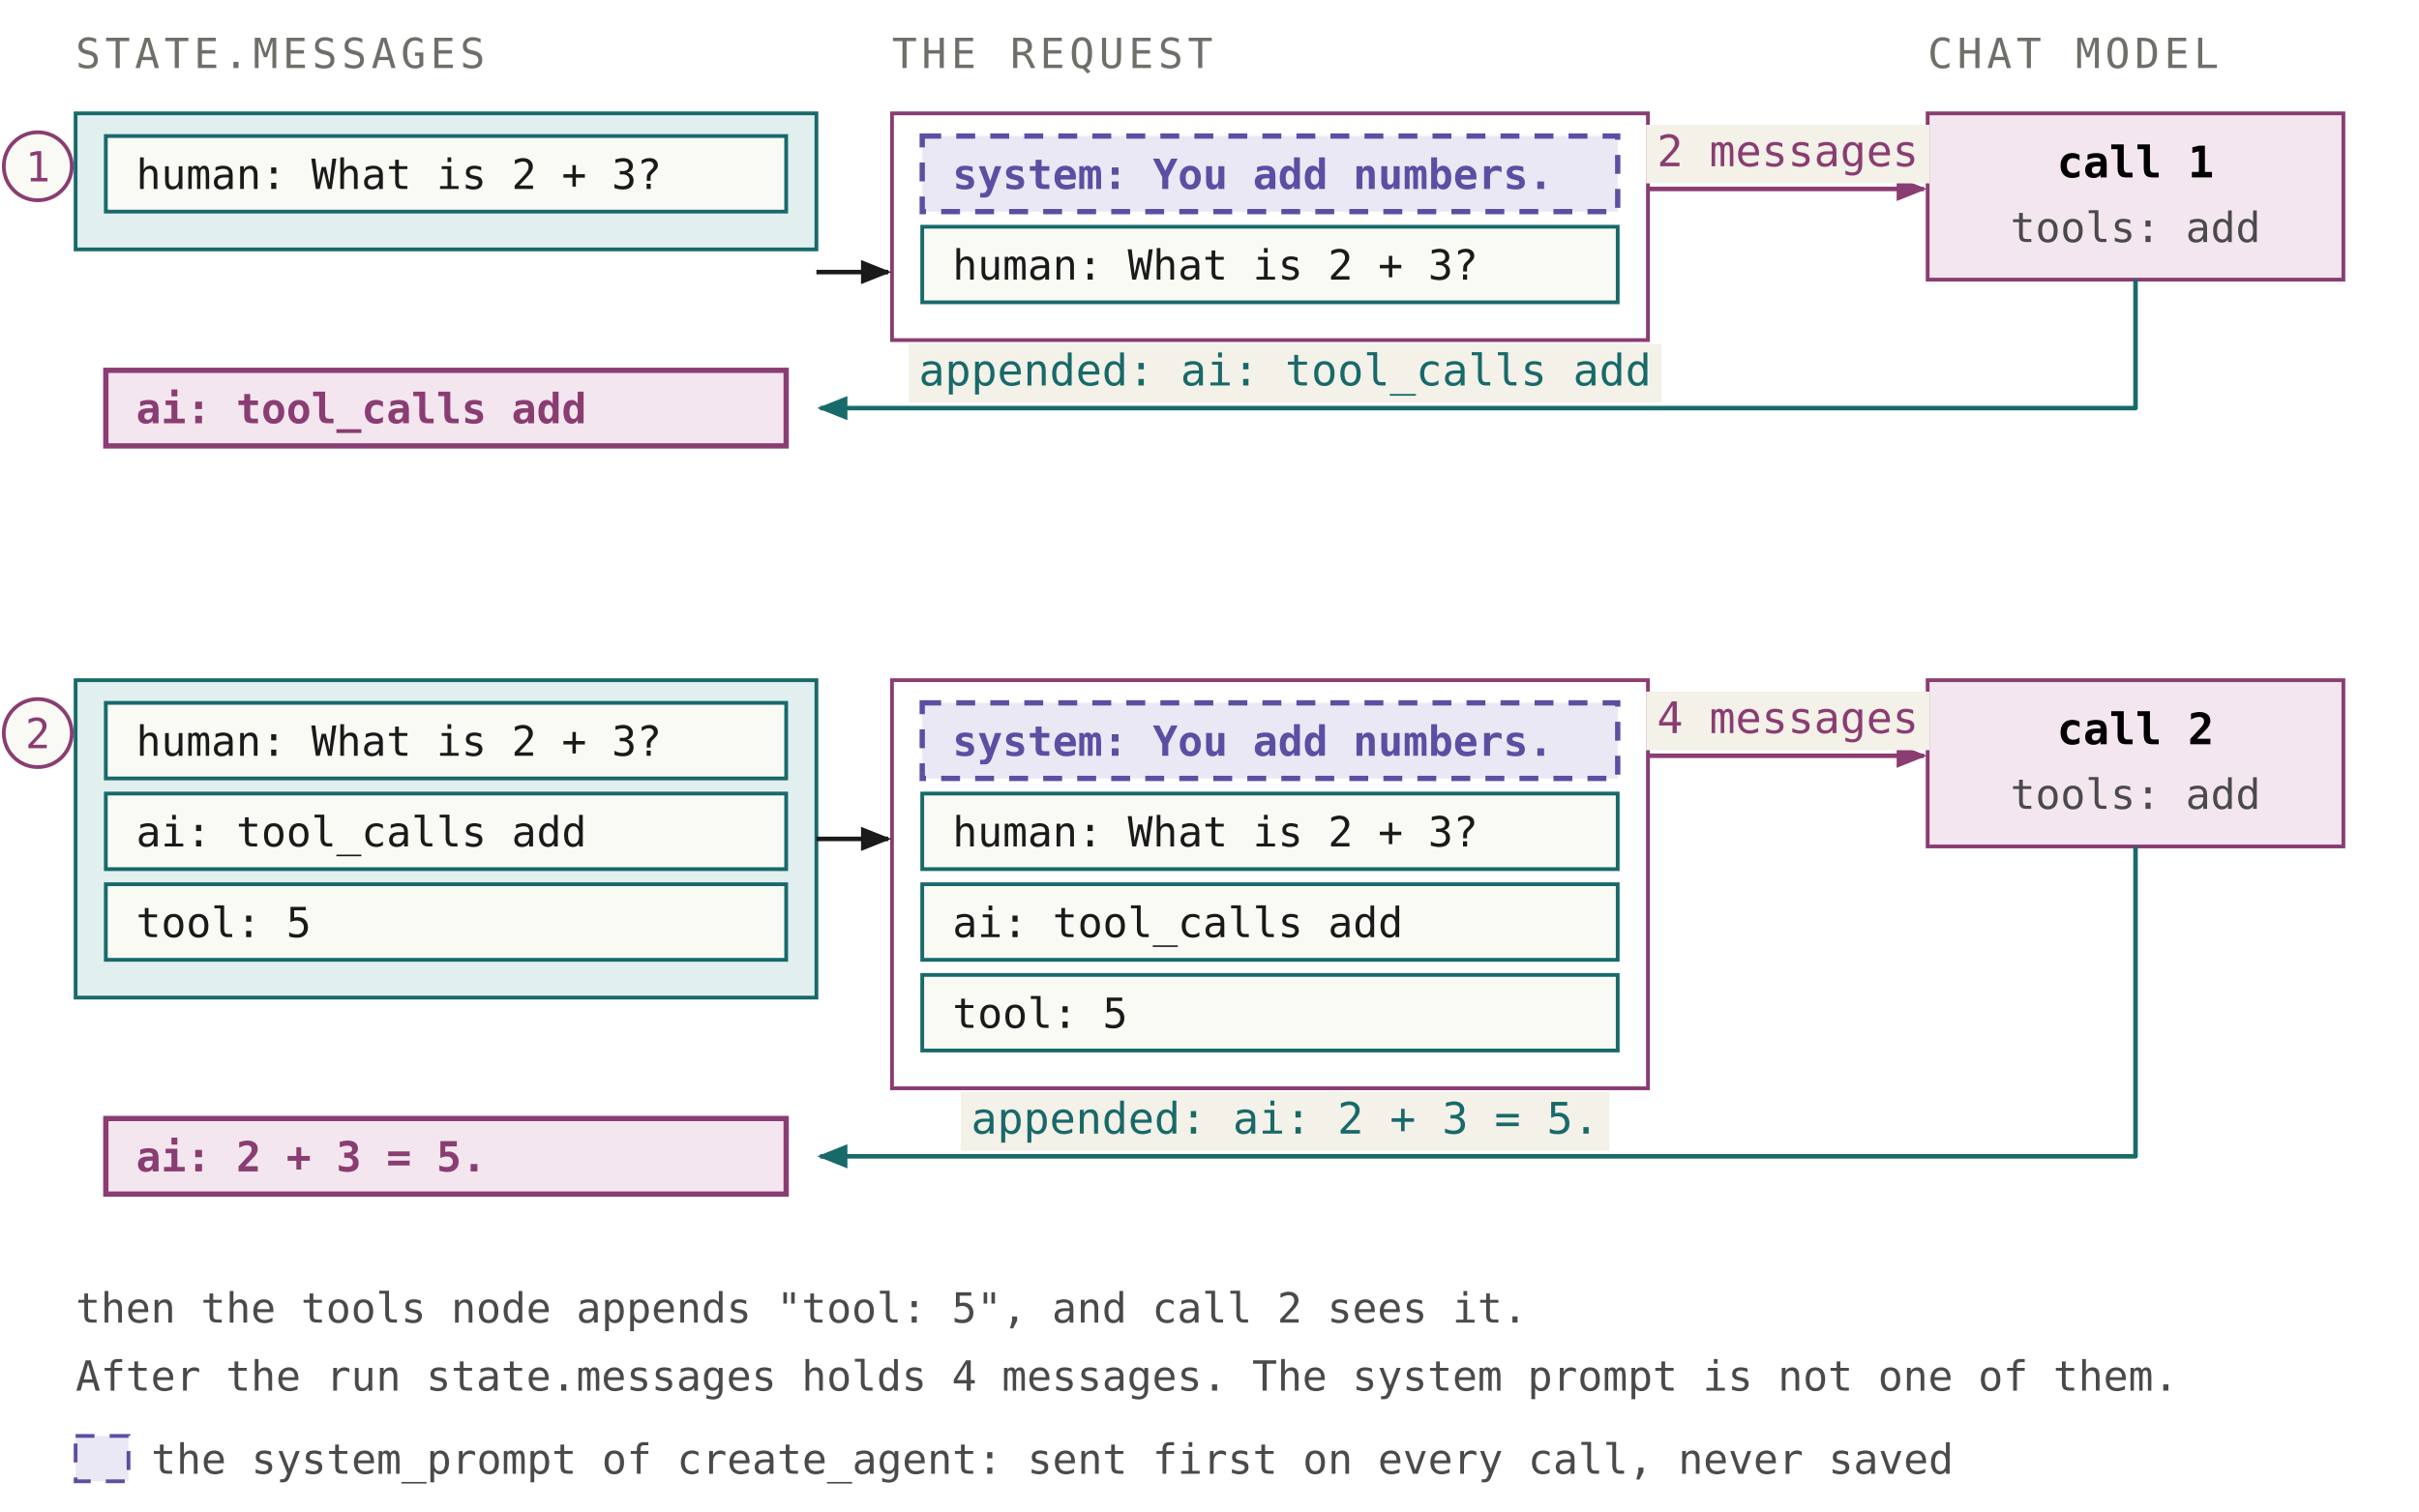
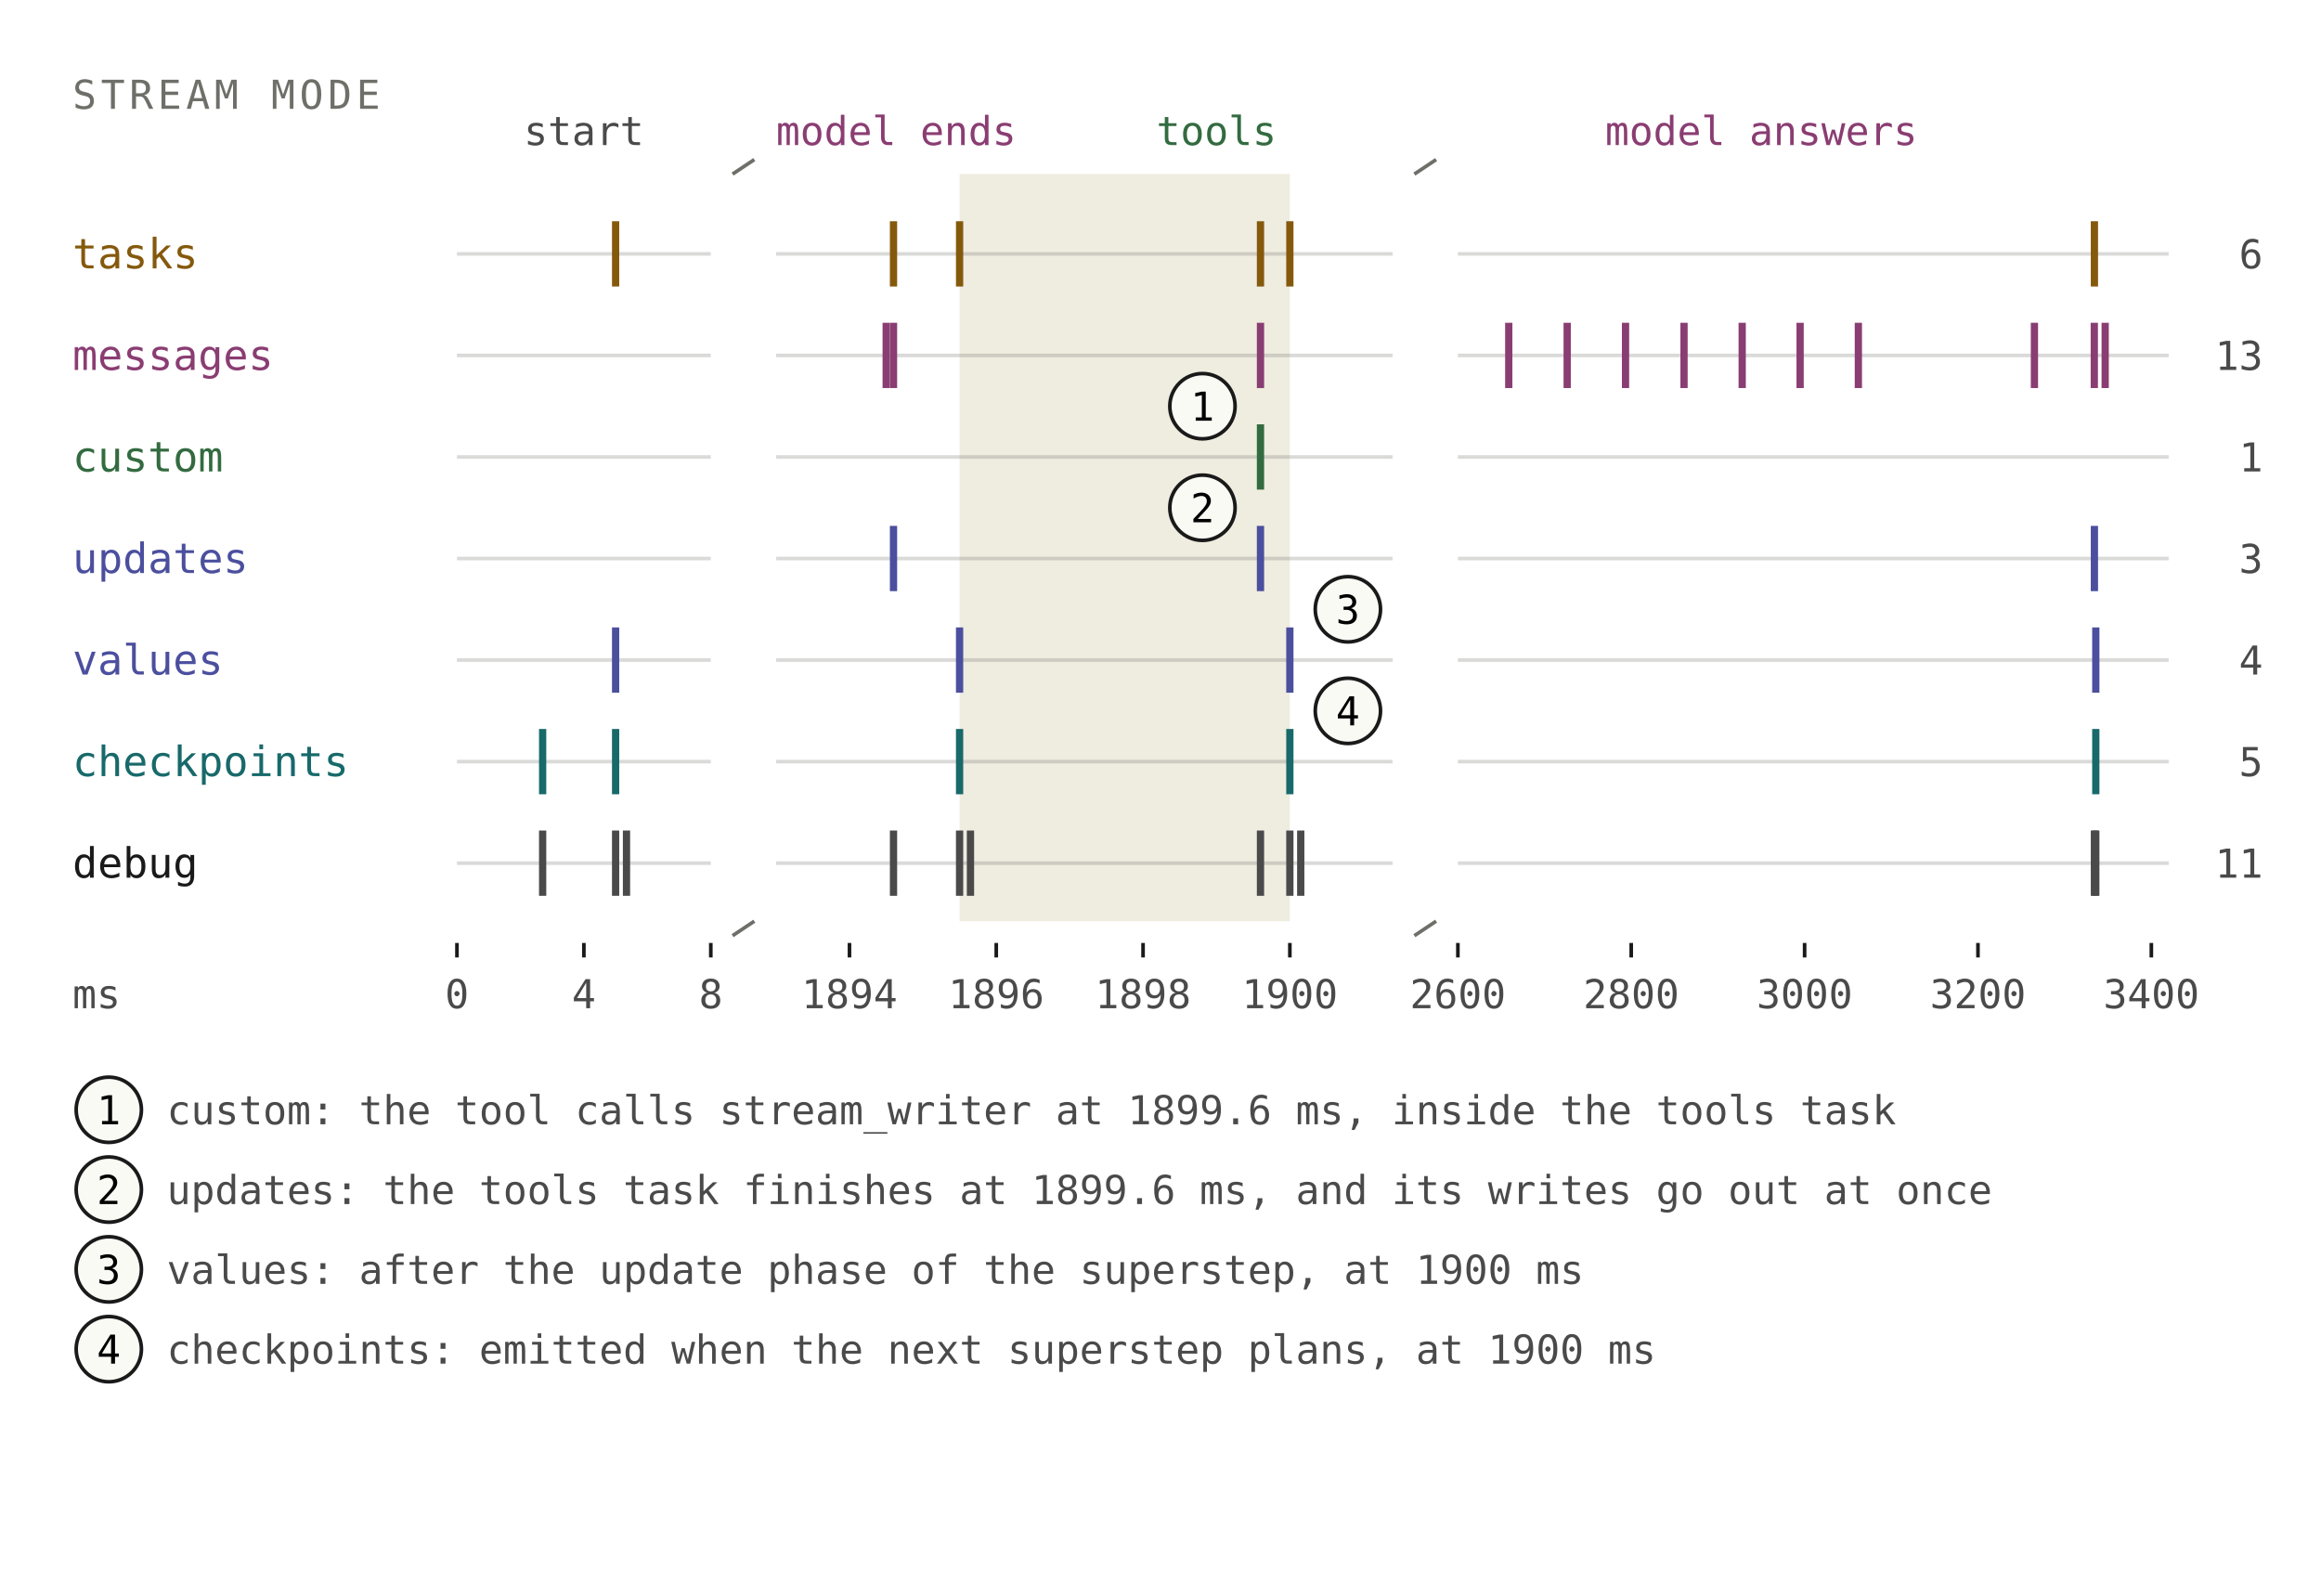
- <svg xmlns="http://www.w3.org/2000/svg" viewBox="0 0 640 400" role="img" aria-labelledby="fig-2-5-title fig-2-5-desc" font-family="JetBrains Mono, ui-monospace, monospace">
-   <defs>
-     <marker id="fig-2-5-head-ink" viewBox="0 0 10 10" refX="9" refY="5" markerWidth="8" markerHeight="8" markerUnits="userSpaceOnUse" orient="auto-start-reverse">
-       <path d="M0 1 L10 5 L0 9 z" fill="var(--m-ink, #1a1a1a)" />
-     </marker>
-     <marker id="fig-2-5-head-plum" viewBox="0 0 10 10" refX="9" refY="5" markerWidth="8" markerHeight="8" markerUnits="userSpaceOnUse" orient="auto-start-reverse">
-       <path d="M0 1 L10 5 L0 9 z" fill="var(--m-plum-ink, #8a3d72)" />
-     </marker>
-     <marker id="fig-2-5-head-teal" viewBox="0 0 10 10" refX="9" refY="5" markerWidth="8" markerHeight="8" markerUnits="userSpaceOnUse" orient="auto-start-reverse">
-       <path d="M0 1 L10 5 L0 9 z" fill="var(--m-teal-ink, #18696a)" />
-     </marker>
-   </defs>
-   <text x="20" y="18" font-size="11" letter-spacing="1.2" fill="var(--m-ink-mute, #6f6f6a)">STATE.MESSAGES</text>
-   <text x="236" y="18" font-size="11" letter-spacing="1.2" fill="var(--m-ink-mute, #6f6f6a)">THE REQUEST</text>
-   <text x="510" y="18" font-size="11" letter-spacing="1.2" fill="var(--m-ink-mute, #6f6f6a)">CHAT MODEL</text>
+ <svg xmlns="http://www.w3.org/2000/svg" viewBox="0 0 640 440" role="img" aria-labelledby="fig-2-5-title fig-2-5-desc" font-family="JetBrains Mono, ui-monospace, monospace">
+   <text x="20" y="30" font-size="11" letter-spacing="1.2" fill="var(--m-ink-mute, #6f6f6a)">STREAM MODE</text>
+   <rect x="264.6" y="48" width="91.07" height="206" fill="var(--m-code-bg, #efece0)" />
+   <line x1="202" y1="48" x2="208" y2="44" stroke="var(--m-ink-mute, #6f6f6a)" stroke-width="1" />
+   <line x1="202" y1="258" x2="208" y2="254" stroke="var(--m-ink-mute, #6f6f6a)" stroke-width="1" />
+   <line x1="390" y1="48" x2="396" y2="44" stroke="var(--m-ink-mute, #6f6f6a)" stroke-width="1" />
+   <line x1="390" y1="258" x2="396" y2="254" stroke="var(--m-ink-mute, #6f6f6a)" stroke-width="1" />
+   <text x="161" y="40" font-size="11" text-anchor="middle" fill="var(--m-ink-soft, #4a4a4a)">start</text>
+   <text x="214" y="40" font-size="11" fill="var(--m-plum-ink, #8a3d72)">model ends</text>
+   <text x="335.43" y="40" font-size="11" text-anchor="middle" fill="var(--m-green-ink, #336b40)">tools</text>
+   <text x="485.66" y="40" font-size="11" text-anchor="middle" fill="var(--m-plum-ink, #8a3d72)">model answers</text>
  <g data-beat="1">
    <animate attributeName="opacity" values="0;0;1" keyTimes="0;0;1" calcMode="spline" keySplines="0 0 1 1;0.23 1 0.32 1" dur="0.45s" begin="indefinite" fill="freeze" />
    <animateTransform attributeName="transform" type="translate" values="0 4;0 4;0 0" keyTimes="0;0;1" calcMode="spline" keySplines="0 0 1 1;0.23 1 0.32 1" dur="0.45s" begin="indefinite" fill="freeze" />
-     <circle cx="10" cy="44" r="9" fill="var(--m-paper, #fafaf5)" stroke="var(--m-plum-ink, #8a3d72)" stroke-width="1" />
-     <text x="10" y="48" font-size="11" text-anchor="middle" fill="var(--m-plum-ink, #8a3d72)">1</text>
-     <rect x="20" y="30" width="196" height="36" fill="var(--m-teal-fill, #e1efee)" stroke="var(--m-teal-ink, #18696a)" />
-     <rect x="28" y="36" width="180" height="20" fill="var(--m-paper, #fafaf5)" stroke="var(--m-teal-ink, #18696a)" stroke-width="1" />
-     <text x="36" y="50" font-size="11" fill="var(--m-ink, #1a1a1a)">human: What is 2 + 3?</text>
-     <rect x="236" y="30" width="200" height="60" fill="none" stroke="var(--m-plum-ink, #8a3d72)" />
-     <rect x="244" y="36" width="184" height="20" fill="var(--m-violet-fill, #ebe8f5)" stroke="var(--m-violet-ink, #5b4fa3)" stroke-width="1.4" stroke-dasharray="5 4" />
-     <text x="252" y="50" font-size="11" font-weight="700" fill="var(--m-violet-ink, #5b4fa3)">system: You add numbers.</text>
-     <rect x="244" y="60" width="184" height="20" fill="var(--m-paper, #fafaf5)" stroke="var(--m-teal-ink, #18696a)" stroke-width="1" />
-     <text x="252" y="74" font-size="11" fill="var(--m-ink, #1a1a1a)">human: What is 2 + 3?</text>
-     <line x1="216" y1="72" x2="235" y2="72" stroke="var(--m-ink, #1a1a1a)" stroke-width="1.2" marker-end="url(#fig-2-5-head-ink)" />
-     <circle class="m-packet" r="3.5" fill="var(--m-ink, #1a1a1a)" opacity="0">
-       <animateMotion path="M216 72 L235 72" keyPoints="0;0;1;1" keyTimes="0;0;0.688;1" calcMode="linear" dur="0.8s" begin="indefinite" fill="freeze" />
-       <animate attributeName="opacity" values="0;0;1;1;0" keyTimes="0;0;0.1;0.688;1" dur="0.8s" begin="indefinite" fill="freeze" />
-     </circle>
-     <rect x="510" y="30" width="110" height="44" fill="var(--m-plum-fill, #f4e6ef)" stroke="var(--m-plum-ink, #8a3d72)" />
-     <text x="565" y="46.95" font-size="11.5" text-anchor="middle" font-weight="700">call 1</text>
-     <text x="565" y="64.05" font-size="11" text-anchor="middle" class="m-serif" fill="var(--m-ink-soft, #4a4a4a)">tools: add</text>
-     <line x1="436" y1="50" x2="509" y2="50" stroke="var(--m-plum-ink, #8a3d72)" stroke-width="1.2" marker-end="url(#fig-2-5-head-plum)" />
-     <circle class="m-packet" r="3.5" fill="var(--m-plum-ink, #8a3d72)" opacity="0">
-       <animateMotion path="M436 50 L509 50" keyPoints="0;0;1;1" keyTimes="0;0;0.688;1" calcMode="linear" dur="0.8s" begin="indefinite" fill="freeze" />
-       <animate attributeName="opacity" values="0;0;1;1;0" keyTimes="0;0;0.1;0.688;1" dur="0.8s" begin="indefinite" fill="freeze" />
-     </circle>
-     <rect class="m-knock" x="435.5" y="33.03" width="75" height="15.5" fill="var(--m-panel, #f3f1e8)" />
-     <text x="473" y="44" font-size="11.5" text-anchor="middle" fill="var(--m-plum-ink, #8a3d72)">2 messages</text>
+     <text x="20" y="74" font-size="11.5" fill="var(--m-amber-ink, #85590c)">tasks</text>
+     <line x1="126" y1="70" x2="196" y2="70" stroke="var(--m-ink-mute, #6f6f6a)" stroke-width="1" stroke-opacity="0.25" />
+     <line x1="214" y1="70" x2="384" y2="70" stroke="var(--m-ink-mute, #6f6f6a)" stroke-width="1" stroke-opacity="0.25" />
+     <line x1="402" y1="70" x2="598" y2="70" stroke="var(--m-ink-mute, #6f6f6a)" stroke-width="1" stroke-opacity="0.25" />
+     <line x1="169.75" y1="61" x2="169.75" y2="79" stroke="var(--m-amber-ink, #85590c)" stroke-width="2" />
+     <line x1="246.38" y1="61" x2="246.38" y2="79" stroke="var(--m-amber-ink, #85590c)" stroke-width="2" />
+     <line x1="264.6" y1="61" x2="264.6" y2="79" stroke="var(--m-amber-ink, #85590c)" stroke-width="2" />
+     <line x1="347.57" y1="61" x2="347.57" y2="79" stroke="var(--m-amber-ink, #85590c)" stroke-width="2" />
+     <line x1="355.67" y1="61" x2="355.67" y2="79" stroke="var(--m-amber-ink, #85590c)" stroke-width="2" />
+     <line x1="577.52" y1="61" x2="577.52" y2="79" stroke="var(--m-amber-ink, #85590c)" stroke-width="2" />
+     <text x="624" y="74" font-size="11" text-anchor="end" fill="var(--m-ink-soft, #4a4a4a)">6</text>
  </g>
  <g data-beat="2">
    <animate attributeName="opacity" values="0;0;1" keyTimes="0;0.571;1" calcMode="spline" keySplines="0 0 1 1;0.23 1 0.32 1" dur="1.05s" begin="indefinite" fill="freeze" />
    <animateTransform attributeName="transform" type="translate" values="0 4;0 4;0 0" keyTimes="0;0.571;1" calcMode="spline" keySplines="0 0 1 1;0.23 1 0.32 1" dur="1.05s" begin="indefinite" fill="freeze" />
-     <path d="M565 74 V108 H217" fill="none" stroke="var(--m-teal-ink, #18696a)" stroke-width="1.2" stroke-linejoin="round" marker-end="url(#fig-2-5-head-teal)" />
-     <circle class="m-packet" r="3.5" fill="var(--m-teal-ink, #18696a)" opacity="0">
-       <animateMotion path="M565 74 V108 H217" keyPoints="0;0;1;1" keyTimes="0;0.429;0.821;1" calcMode="linear" dur="1.4s" begin="indefinite" fill="freeze" />
-       <animate attributeName="opacity" values="0;0;1;1;0" keyTimes="0;0.429;0.486;0.821;1" dur="1.4s" begin="indefinite" fill="freeze" />
-     </circle>
-     <rect class="m-knock" x="240.4" y="91.03" width="199.2" height="15.5" fill="var(--m-panel, #f3f1e8)" />
-     <text x="340" y="102" font-size="11.5" text-anchor="middle" fill="var(--m-teal-ink, #18696a)">appended: ai: tool_calls add</text>
-     <rect x="28" y="98" width="180" height="20" fill="var(--m-plum-fill, #f4e6ef)" stroke="var(--m-plum-ink, #8a3d72)" stroke-width="1.4" />
-     <text x="36" y="112" font-size="11" font-weight="700" fill="var(--m-plum-ink, #8a3d72)">ai: tool_calls add</text>
+     <text x="20" y="102" font-size="11.5" fill="var(--m-plum-ink, #8a3d72)">messages</text>
+     <line x1="126" y1="98" x2="196" y2="98" stroke="var(--m-ink-mute, #6f6f6a)" stroke-width="1" stroke-opacity="0.25" />
+     <line x1="214" y1="98" x2="384" y2="98" stroke="var(--m-ink-mute, #6f6f6a)" stroke-width="1" stroke-opacity="0.25" />
+     <line x1="402" y1="98" x2="598" y2="98" stroke="var(--m-ink-mute, #6f6f6a)" stroke-width="1" stroke-opacity="0.25" />
+     <line x1="244.36" y1="89" x2="244.36" y2="107" stroke="var(--m-plum-ink, #8a3d72)" stroke-width="2" />
+     <line x1="246.38" y1="89" x2="246.38" y2="107" stroke="var(--m-plum-ink, #8a3d72)" stroke-width="2" />
+     <line x1="347.57" y1="89" x2="347.57" y2="107" stroke="var(--m-plum-ink, #8a3d72)" stroke-width="2" />
+     <line x1="416.03" y1="89" x2="416.03" y2="107" stroke="var(--m-plum-ink, #8a3d72)" stroke-width="2" />
+     <line x1="432.14" y1="89" x2="432.14" y2="107" stroke="var(--m-plum-ink, #8a3d72)" stroke-width="2" />
+     <line x1="448.23" y1="89" x2="448.23" y2="107" stroke="var(--m-plum-ink, #8a3d72)" stroke-width="2" />
+     <line x1="464.36" y1="89" x2="464.36" y2="107" stroke="var(--m-plum-ink, #8a3d72)" stroke-width="2" />
+     <line x1="480.4" y1="89" x2="480.4" y2="107" stroke="var(--m-plum-ink, #8a3d72)" stroke-width="2" />
+     <line x1="496.37" y1="89" x2="496.37" y2="107" stroke="var(--m-plum-ink, #8a3d72)" stroke-width="2" />
+     <line x1="512.43" y1="89" x2="512.43" y2="107" stroke="var(--m-plum-ink, #8a3d72)" stroke-width="2" />
+     <line x1="560.98" y1="89" x2="560.98" y2="107" stroke="var(--m-plum-ink, #8a3d72)" stroke-width="2" />
+     <line x1="577.49" y1="89" x2="577.49" y2="107" stroke="var(--m-plum-ink, #8a3d72)" stroke-width="2" />
+     <line x1="580.49" y1="89" x2="580.49" y2="107" stroke="var(--m-plum-ink, #8a3d72)" stroke-width="2" />
+     <text x="624" y="102" font-size="11" text-anchor="end" fill="var(--m-ink-soft, #4a4a4a)">13</text>
  </g>
  <g data-beat="3">
    <animate attributeName="opacity" values="0;0;1" keyTimes="0;0.727;1" calcMode="spline" keySplines="0 0 1 1;0.23 1 0.32 1" dur="1.65s" begin="indefinite" fill="freeze" />
    <animateTransform attributeName="transform" type="translate" values="0 4;0 4;0 0" keyTimes="0;0.727;1" calcMode="spline" keySplines="0 0 1 1;0.23 1 0.32 1" dur="1.65s" begin="indefinite" fill="freeze" />
-     <circle cx="10" cy="194" r="9" fill="var(--m-paper, #fafaf5)" stroke="var(--m-plum-ink, #8a3d72)" stroke-width="1" />
-     <text x="10" y="198" font-size="11" text-anchor="middle" fill="var(--m-plum-ink, #8a3d72)">2</text>
-     <rect x="20" y="180" width="196" height="84" fill="var(--m-teal-fill, #e1efee)" stroke="var(--m-teal-ink, #18696a)" />
-     <rect x="28" y="186" width="180" height="20" fill="var(--m-paper, #fafaf5)" stroke="var(--m-teal-ink, #18696a)" stroke-width="1" />
-     <text x="36" y="200" font-size="11" fill="var(--m-ink, #1a1a1a)">human: What is 2 + 3?</text>
-     <rect x="28" y="210" width="180" height="20" fill="var(--m-paper, #fafaf5)" stroke="var(--m-teal-ink, #18696a)" stroke-width="1" />
-     <text x="36" y="224" font-size="11" fill="var(--m-ink, #1a1a1a)">ai: tool_calls add</text>
-     <rect x="28" y="234" width="180" height="20" fill="var(--m-paper, #fafaf5)" stroke="var(--m-teal-ink, #18696a)" stroke-width="1" />
-     <text x="36" y="248" font-size="11" fill="var(--m-ink, #1a1a1a)">tool: 5</text>
-     <rect x="236" y="180" width="200" height="108" fill="none" stroke="var(--m-plum-ink, #8a3d72)" />
-     <rect x="244" y="186" width="184" height="20" fill="var(--m-violet-fill, #ebe8f5)" stroke="var(--m-violet-ink, #5b4fa3)" stroke-width="1.4" stroke-dasharray="5 4" />
-     <text x="252" y="200" font-size="11" font-weight="700" fill="var(--m-violet-ink, #5b4fa3)">system: You add numbers.</text>
-     <rect x="244" y="210" width="184" height="20" fill="var(--m-paper, #fafaf5)" stroke="var(--m-teal-ink, #18696a)" stroke-width="1" />
-     <text x="252" y="224" font-size="11" fill="var(--m-ink, #1a1a1a)">human: What is 2 + 3?</text>
-     <rect x="244" y="234" width="184" height="20" fill="var(--m-paper, #fafaf5)" stroke="var(--m-teal-ink, #18696a)" stroke-width="1" />
-     <text x="252" y="248" font-size="11" fill="var(--m-ink, #1a1a1a)">ai: tool_calls add</text>
-     <rect x="244" y="258" width="184" height="20" fill="var(--m-paper, #fafaf5)" stroke="var(--m-teal-ink, #18696a)" stroke-width="1" />
-     <text x="252" y="272" font-size="11" fill="var(--m-ink, #1a1a1a)">tool: 5</text>
-     <line x1="216" y1="222" x2="235" y2="222" stroke="var(--m-ink, #1a1a1a)" stroke-width="1.2" marker-end="url(#fig-2-5-head-ink)" />
-     <circle class="m-packet" r="3.5" fill="var(--m-ink, #1a1a1a)" opacity="0">
-       <animateMotion path="M216 222 L235 222" keyPoints="0;0;1;1" keyTimes="0;0.6;0.875;1" calcMode="linear" dur="2s" begin="indefinite" fill="freeze" />
-       <animate attributeName="opacity" values="0;0;1;1;0" keyTimes="0;0.6;0.64;0.875;1" dur="2s" begin="indefinite" fill="freeze" />
-     </circle>
-     <rect x="510" y="180" width="110" height="44" fill="var(--m-plum-fill, #f4e6ef)" stroke="var(--m-plum-ink, #8a3d72)" />
-     <text x="565" y="196.95" font-size="11.5" text-anchor="middle" font-weight="700">call 2</text>
-     <text x="565" y="214.05" font-size="11" text-anchor="middle" class="m-serif" fill="var(--m-ink-soft, #4a4a4a)">tools: add</text>
-     <line x1="436" y1="200" x2="509" y2="200" stroke="var(--m-plum-ink, #8a3d72)" stroke-width="1.2" marker-end="url(#fig-2-5-head-plum)" />
-     <circle class="m-packet" r="3.5" fill="var(--m-plum-ink, #8a3d72)" opacity="0">
-       <animateMotion path="M436 200 L509 200" keyPoints="0;0;1;1" keyTimes="0;0.6;0.875;1" calcMode="linear" dur="2s" begin="indefinite" fill="freeze" />
-       <animate attributeName="opacity" values="0;0;1;1;0" keyTimes="0;0.6;0.64;0.875;1" dur="2s" begin="indefinite" fill="freeze" />
-     </circle>
-     <rect class="m-knock" x="435.5" y="183.03" width="75" height="15.5" fill="var(--m-panel, #f3f1e8)" />
-     <text x="473" y="194" font-size="11.5" text-anchor="middle" fill="var(--m-plum-ink, #8a3d72)">4 messages</text>
+     <text x="20" y="130" font-size="11.5" fill="var(--m-green-ink, #336b40)">custom</text>
+     <line x1="126" y1="126" x2="196" y2="126" stroke="var(--m-ink-mute, #6f6f6a)" stroke-width="1" stroke-opacity="0.25" />
+     <line x1="214" y1="126" x2="384" y2="126" stroke="var(--m-ink-mute, #6f6f6a)" stroke-width="1" stroke-opacity="0.25" />
+     <line x1="402" y1="126" x2="598" y2="126" stroke="var(--m-ink-mute, #6f6f6a)" stroke-width="1" stroke-opacity="0.25" />
+     <line x1="347.57" y1="117" x2="347.57" y2="135" stroke="var(--m-green-ink, #336b40)" stroke-width="2" />
+     <text x="624" y="130" font-size="11" text-anchor="end" fill="var(--m-ink-soft, #4a4a4a)">1</text>
  </g>
  <g data-beat="4">
    <animate attributeName="opacity" values="0;0;1" keyTimes="0;0.8;1" calcMode="spline" keySplines="0 0 1 1;0.23 1 0.32 1" dur="2.25s" begin="indefinite" fill="freeze" />
    <animateTransform attributeName="transform" type="translate" values="0 4;0 4;0 0" keyTimes="0;0.8;1" calcMode="spline" keySplines="0 0 1 1;0.23 1 0.32 1" dur="2.25s" begin="indefinite" fill="freeze" />
-     <path d="M565 224 V306 H217" fill="none" stroke="var(--m-teal-ink, #18696a)" stroke-width="1.2" stroke-linejoin="round" marker-end="url(#fig-2-5-head-teal)" />
-     <circle class="m-packet" r="3.5" fill="var(--m-teal-ink, #18696a)" opacity="0">
-       <animateMotion path="M565 224 V306 H217" keyPoints="0;0;1;1" keyTimes="0;0.692;0.904;1" calcMode="linear" dur="2.6s" begin="indefinite" fill="freeze" />
-       <animate attributeName="opacity" values="0;0;1;1;0" keyTimes="0;0.692;0.723;0.904;1" dur="2.6s" begin="indefinite" fill="freeze" />
-     </circle>
-     <rect class="m-knock" x="254.2" y="289.03" width="171.6" height="15.5" fill="var(--m-panel, #f3f1e8)" />
-     <text x="340" y="300" font-size="11.5" text-anchor="middle" fill="var(--m-teal-ink, #18696a)">appended: ai: 2 + 3 = 5.</text>
-     <rect x="28" y="296" width="180" height="20" fill="var(--m-plum-fill, #f4e6ef)" stroke="var(--m-plum-ink, #8a3d72)" stroke-width="1.4" />
-     <text x="36" y="310" font-size="11" font-weight="700" fill="var(--m-plum-ink, #8a3d72)">ai: 2 + 3 = 5.</text>
+     <text x="20" y="158" font-size="11.5" fill="var(--m-indigo-ink, #4b4f9e)">updates</text>
+     <line x1="126" y1="154" x2="196" y2="154" stroke="var(--m-ink-mute, #6f6f6a)" stroke-width="1" stroke-opacity="0.25" />
+     <line x1="214" y1="154" x2="384" y2="154" stroke="var(--m-ink-mute, #6f6f6a)" stroke-width="1" stroke-opacity="0.25" />
+     <line x1="402" y1="154" x2="598" y2="154" stroke="var(--m-ink-mute, #6f6f6a)" stroke-width="1" stroke-opacity="0.25" />
+     <line x1="246.38" y1="145" x2="246.38" y2="163" stroke="var(--m-indigo-ink, #4b4f9e)" stroke-width="2" />
+     <line x1="347.57" y1="145" x2="347.57" y2="163" stroke="var(--m-indigo-ink, #4b4f9e)" stroke-width="2" />
+     <line x1="577.52" y1="145" x2="577.52" y2="163" stroke="var(--m-indigo-ink, #4b4f9e)" stroke-width="2" />
+     <text x="624" y="158" font-size="11" text-anchor="end" fill="var(--m-ink-soft, #4a4a4a)">3</text>
  </g>
  <g data-beat="5">
    <animate attributeName="opacity" values="0;0;1" keyTimes="0;0.842;1" calcMode="spline" keySplines="0 0 1 1;0.23 1 0.32 1" dur="2.85s" begin="indefinite" fill="freeze" />
    <animateTransform attributeName="transform" type="translate" values="0 4;0 4;0 0" keyTimes="0;0.842;1" calcMode="spline" keySplines="0 0 1 1;0.23 1 0.32 1" dur="2.85s" begin="indefinite" fill="freeze" />
-     <text x="20" y="350" font-size="11" class="m-serif" fill="var(--m-ink-soft, #4a4a4a)">then the tools node appends "tool: 5", and call 2 sees it.</text>
-     <text x="20" y="368" font-size="11" class="m-serif" fill="var(--m-ink-soft, #4a4a4a)">After the run state.messages holds 4 messages. The system prompt is not one of them.</text>
-     <rect x="20" y="380" width="14" height="12" fill="var(--m-violet-fill, #ebe8f5)" stroke="var(--m-violet-ink, #5b4fa3)" stroke-dasharray="5 4" />
-     <text x="40" y="390" font-size="11" class="m-serif" fill="var(--m-ink-soft, #4a4a4a)">the system_prompt of create_agent: sent first on every call, never saved</text>
+     <text x="20" y="186" font-size="11.5" fill="var(--m-indigo-ink, #4b4f9e)">values</text>
+     <line x1="126" y1="182" x2="196" y2="182" stroke="var(--m-ink-mute, #6f6f6a)" stroke-width="1" stroke-opacity="0.25" />
+     <line x1="214" y1="182" x2="384" y2="182" stroke="var(--m-ink-mute, #6f6f6a)" stroke-width="1" stroke-opacity="0.25" />
+     <line x1="402" y1="182" x2="598" y2="182" stroke="var(--m-ink-mute, #6f6f6a)" stroke-width="1" stroke-opacity="0.25" />
+     <line x1="169.75" y1="173" x2="169.75" y2="191" stroke="var(--m-indigo-ink, #4b4f9e)" stroke-width="2" />
+     <line x1="264.6" y1="173" x2="264.6" y2="191" stroke="var(--m-indigo-ink, #4b4f9e)" stroke-width="2" />
+     <line x1="355.67" y1="173" x2="355.67" y2="191" stroke="var(--m-indigo-ink, #4b4f9e)" stroke-width="2" />
+     <line x1="577.9" y1="173" x2="577.9" y2="191" stroke="var(--m-indigo-ink, #4b4f9e)" stroke-width="2" />
+     <text x="624" y="186" font-size="11" text-anchor="end" fill="var(--m-ink-soft, #4a4a4a)">4</text>
  </g>
+   <g data-beat="6">
+     <animate attributeName="opacity" values="0;0;1" keyTimes="0;0.87;1" calcMode="spline" keySplines="0 0 1 1;0.23 1 0.32 1" dur="3.45s" begin="indefinite" fill="freeze" />
+     <animateTransform attributeName="transform" type="translate" values="0 4;0 4;0 0" keyTimes="0;0.87;1" calcMode="spline" keySplines="0 0 1 1;0.23 1 0.32 1" dur="3.45s" begin="indefinite" fill="freeze" />
+     <text x="20" y="214" font-size="11.5" fill="var(--m-teal-ink, #18696a)">checkpoints</text>
+     <line x1="126" y1="210" x2="196" y2="210" stroke="var(--m-ink-mute, #6f6f6a)" stroke-width="1" stroke-opacity="0.25" />
+     <line x1="214" y1="210" x2="384" y2="210" stroke="var(--m-ink-mute, #6f6f6a)" stroke-width="1" stroke-opacity="0.25" />
+     <line x1="402" y1="210" x2="598" y2="210" stroke="var(--m-ink-mute, #6f6f6a)" stroke-width="1" stroke-opacity="0.25" />
+     <line x1="149.63" y1="201" x2="149.63" y2="219" stroke="var(--m-teal-ink, #18696a)" stroke-width="2" />
+     <line x1="169.75" y1="201" x2="169.75" y2="219" stroke="var(--m-teal-ink, #18696a)" stroke-width="2" />
+     <line x1="264.6" y1="201" x2="264.6" y2="219" stroke="var(--m-teal-ink, #18696a)" stroke-width="2" />
+     <line x1="355.67" y1="201" x2="355.67" y2="219" stroke="var(--m-teal-ink, #18696a)" stroke-width="2" />
+     <line x1="577.9" y1="201" x2="577.9" y2="219" stroke="var(--m-teal-ink, #18696a)" stroke-width="2" />
+     <text x="624" y="214" font-size="11" text-anchor="end" fill="var(--m-ink-soft, #4a4a4a)">5</text>
+   </g>
+   <g data-beat="7">
+     <animate attributeName="opacity" values="0;0;1" keyTimes="0;0.889;1" calcMode="spline" keySplines="0 0 1 1;0.23 1 0.32 1" dur="4.05s" begin="indefinite" fill="freeze" />
+     <animateTransform attributeName="transform" type="translate" values="0 4;0 4;0 0" keyTimes="0;0.889;1" calcMode="spline" keySplines="0 0 1 1;0.23 1 0.32 1" dur="4.05s" begin="indefinite" fill="freeze" />
+     <text x="20" y="242" font-size="11.5" fill="var(--m-ink, #1a1a1a)">debug</text>
+     <line x1="126" y1="238" x2="196" y2="238" stroke="var(--m-ink-mute, #6f6f6a)" stroke-width="1" stroke-opacity="0.25" />
+     <line x1="214" y1="238" x2="384" y2="238" stroke="var(--m-ink-mute, #6f6f6a)" stroke-width="1" stroke-opacity="0.25" />
+     <line x1="402" y1="238" x2="598" y2="238" stroke="var(--m-ink-mute, #6f6f6a)" stroke-width="1" stroke-opacity="0.25" />
+     <line x1="149.63" y1="229" x2="149.63" y2="247" stroke="var(--m-ink-soft, #4a4a4a)" stroke-width="2" />
+     <line x1="169.75" y1="229" x2="169.75" y2="247" stroke="var(--m-ink-soft, #4a4a4a)" stroke-width="2" />
+     <line x1="172.75" y1="229" x2="172.75" y2="247" stroke="var(--m-ink-soft, #4a4a4a)" stroke-width="2" />
+     <line x1="246.38" y1="229" x2="246.38" y2="247" stroke="var(--m-ink-soft, #4a4a4a)" stroke-width="2" />
+     <line x1="264.6" y1="229" x2="264.6" y2="247" stroke="var(--m-ink-soft, #4a4a4a)" stroke-width="2" />
+     <line x1="267.6" y1="229" x2="267.6" y2="247" stroke="var(--m-ink-soft, #4a4a4a)" stroke-width="2" />
+     <line x1="347.57" y1="229" x2="347.57" y2="247" stroke="var(--m-ink-soft, #4a4a4a)" stroke-width="2" />
+     <line x1="355.67" y1="229" x2="355.67" y2="247" stroke="var(--m-ink-soft, #4a4a4a)" stroke-width="2" />
+     <line x1="358.67" y1="229" x2="358.67" y2="247" stroke="var(--m-ink-soft, #4a4a4a)" stroke-width="2" />
+     <line x1="577.52" y1="229" x2="577.52" y2="247" stroke="var(--m-ink-soft, #4a4a4a)" stroke-width="2" />
+     <line x1="577.9" y1="229" x2="577.9" y2="247" stroke="var(--m-ink-soft, #4a4a4a)" stroke-width="2" />
+     <text x="624" y="242" font-size="11" text-anchor="end" fill="var(--m-ink-soft, #4a4a4a)">11</text>
+     <line x1="126" y1="260" x2="126" y2="264" stroke="var(--m-ink, #1a1a1a)" stroke-width="1" />
+     <text x="126" y="278" font-size="11" text-anchor="middle" fill="var(--m-ink-soft, #4a4a4a)">0</text>
+     <line x1="161" y1="260" x2="161" y2="264" stroke="var(--m-ink, #1a1a1a)" stroke-width="1" />
+     <text x="161" y="278" font-size="11" text-anchor="middle" fill="var(--m-ink-soft, #4a4a4a)">4</text>
+     <line x1="196" y1="260" x2="196" y2="264" stroke="var(--m-ink, #1a1a1a)" stroke-width="1" />
+     <text x="196" y="278" font-size="11" text-anchor="middle" fill="var(--m-ink-soft, #4a4a4a)">8</text>
+     <line x1="234.24" y1="260" x2="234.24" y2="264" stroke="var(--m-ink, #1a1a1a)" stroke-width="1" />
+     <text x="234.24" y="278" font-size="11" text-anchor="middle" fill="var(--m-ink-soft, #4a4a4a)">1894</text>
+     <line x1="274.71" y1="260" x2="274.71" y2="264" stroke="var(--m-ink, #1a1a1a)" stroke-width="1" />
+     <text x="274.71" y="278" font-size="11" text-anchor="middle" fill="var(--m-ink-soft, #4a4a4a)">1896</text>
+     <line x1="315.19" y1="260" x2="315.19" y2="264" stroke="var(--m-ink, #1a1a1a)" stroke-width="1" />
+     <text x="315.19" y="278" font-size="11" text-anchor="middle" fill="var(--m-ink-soft, #4a4a4a)">1898</text>
+     <line x1="355.67" y1="260" x2="355.67" y2="264" stroke="var(--m-ink, #1a1a1a)" stroke-width="1" />
+     <text x="355.67" y="278" font-size="11" text-anchor="middle" fill="var(--m-ink-soft, #4a4a4a)">1900</text>
+     <line x1="402" y1="260" x2="402" y2="264" stroke="var(--m-ink, #1a1a1a)" stroke-width="1" />
+     <text x="402" y="278" font-size="11" text-anchor="middle" fill="var(--m-ink-soft, #4a4a4a)">2600</text>
+     <line x1="449.8" y1="260" x2="449.8" y2="264" stroke="var(--m-ink, #1a1a1a)" stroke-width="1" />
+     <text x="449.8" y="278" font-size="11" text-anchor="middle" fill="var(--m-ink-soft, #4a4a4a)">2800</text>
+     <line x1="497.61" y1="260" x2="497.61" y2="264" stroke="var(--m-ink, #1a1a1a)" stroke-width="1" />
+     <text x="497.61" y="278" font-size="11" text-anchor="middle" fill="var(--m-ink-soft, #4a4a4a)">3000</text>
+     <line x1="545.41" y1="260" x2="545.41" y2="264" stroke="var(--m-ink, #1a1a1a)" stroke-width="1" />
+     <text x="545.41" y="278" font-size="11" text-anchor="middle" fill="var(--m-ink-soft, #4a4a4a)">3200</text>
+     <line x1="593.22" y1="260" x2="593.22" y2="264" stroke="var(--m-ink, #1a1a1a)" stroke-width="1" />
+     <text x="593.22" y="278" font-size="11" text-anchor="middle" fill="var(--m-ink-soft, #4a4a4a)">3400</text>
+     <text x="20" y="278" font-size="11" fill="var(--m-ink-soft, #4a4a4a)">ms</text>
+   </g>
+   <g data-beat="8">
+     <animate attributeName="opacity" values="0;0;1" keyTimes="0;0.903;1" calcMode="spline" keySplines="0 0 1 1;0.23 1 0.32 1" dur="4.65s" begin="indefinite" fill="freeze" />
+     <animateTransform attributeName="transform" type="translate" values="0 4;0 4;0 0" keyTimes="0;0.903;1" calcMode="spline" keySplines="0 0 1 1;0.23 1 0.32 1" dur="4.65s" begin="indefinite" fill="freeze" />
+     <circle cx="331.57" cy="112" r="9" fill="var(--m-paper, #fafaf5)" stroke="var(--m-ink, #1a1a1a)" stroke-width="1" />
+     <text x="331.57" y="116" font-size="11" text-anchor="middle">1</text>
+     <circle cx="331.57" cy="140" r="9" fill="var(--m-paper, #fafaf5)" stroke="var(--m-ink, #1a1a1a)" stroke-width="1" />
+     <text x="331.57" y="144" font-size="11" text-anchor="middle">2</text>
+     <circle cx="371.67" cy="168" r="9" fill="var(--m-paper, #fafaf5)" stroke="var(--m-ink, #1a1a1a)" stroke-width="1" />
+     <text x="371.67" y="172" font-size="11" text-anchor="middle">3</text>
+     <circle cx="371.67" cy="196" r="9" fill="var(--m-paper, #fafaf5)" stroke="var(--m-ink, #1a1a1a)" stroke-width="1" />
+     <text x="371.67" y="200" font-size="11" text-anchor="middle">4</text>
+   </g>
+   <circle cx="30" cy="306" r="9" fill="var(--m-paper, #fafaf5)" stroke="var(--m-ink, #1a1a1a)" stroke-width="1" />
+   <text x="30" y="310" font-size="11" text-anchor="middle">1</text>
+   <text x="46" y="310" font-size="11" class="m-serif" fill="var(--m-ink-soft, #4a4a4a)">custom: the tool calls stream_writer at 1899.6 ms, inside the tools task</text>
+   <circle cx="30" cy="328" r="9" fill="var(--m-paper, #fafaf5)" stroke="var(--m-ink, #1a1a1a)" stroke-width="1" />
+   <text x="30" y="332" font-size="11" text-anchor="middle">2</text>
+   <text x="46" y="332" font-size="11" class="m-serif" fill="var(--m-ink-soft, #4a4a4a)">updates: the tools task finishes at 1899.6 ms, and its writes go out at once</text>
+   <circle cx="30" cy="350" r="9" fill="var(--m-paper, #fafaf5)" stroke="var(--m-ink, #1a1a1a)" stroke-width="1" />
+   <text x="30" y="354" font-size="11" text-anchor="middle">3</text>
+   <text x="46" y="354" font-size="11" class="m-serif" fill="var(--m-ink-soft, #4a4a4a)">values: after the update phase of the superstep, at 1900 ms</text>
+   <circle cx="30" cy="372" r="9" fill="var(--m-paper, #fafaf5)" stroke="var(--m-ink, #1a1a1a)" stroke-width="1" />
+   <text x="30" y="376" font-size="11" text-anchor="middle">4</text>
+   <text x="46" y="376" font-size="11" class="m-serif" fill="var(--m-ink-soft, #4a4a4a)">checkpoints: emitted when the next superstep plans, at 1900 ms</text>
</svg>
